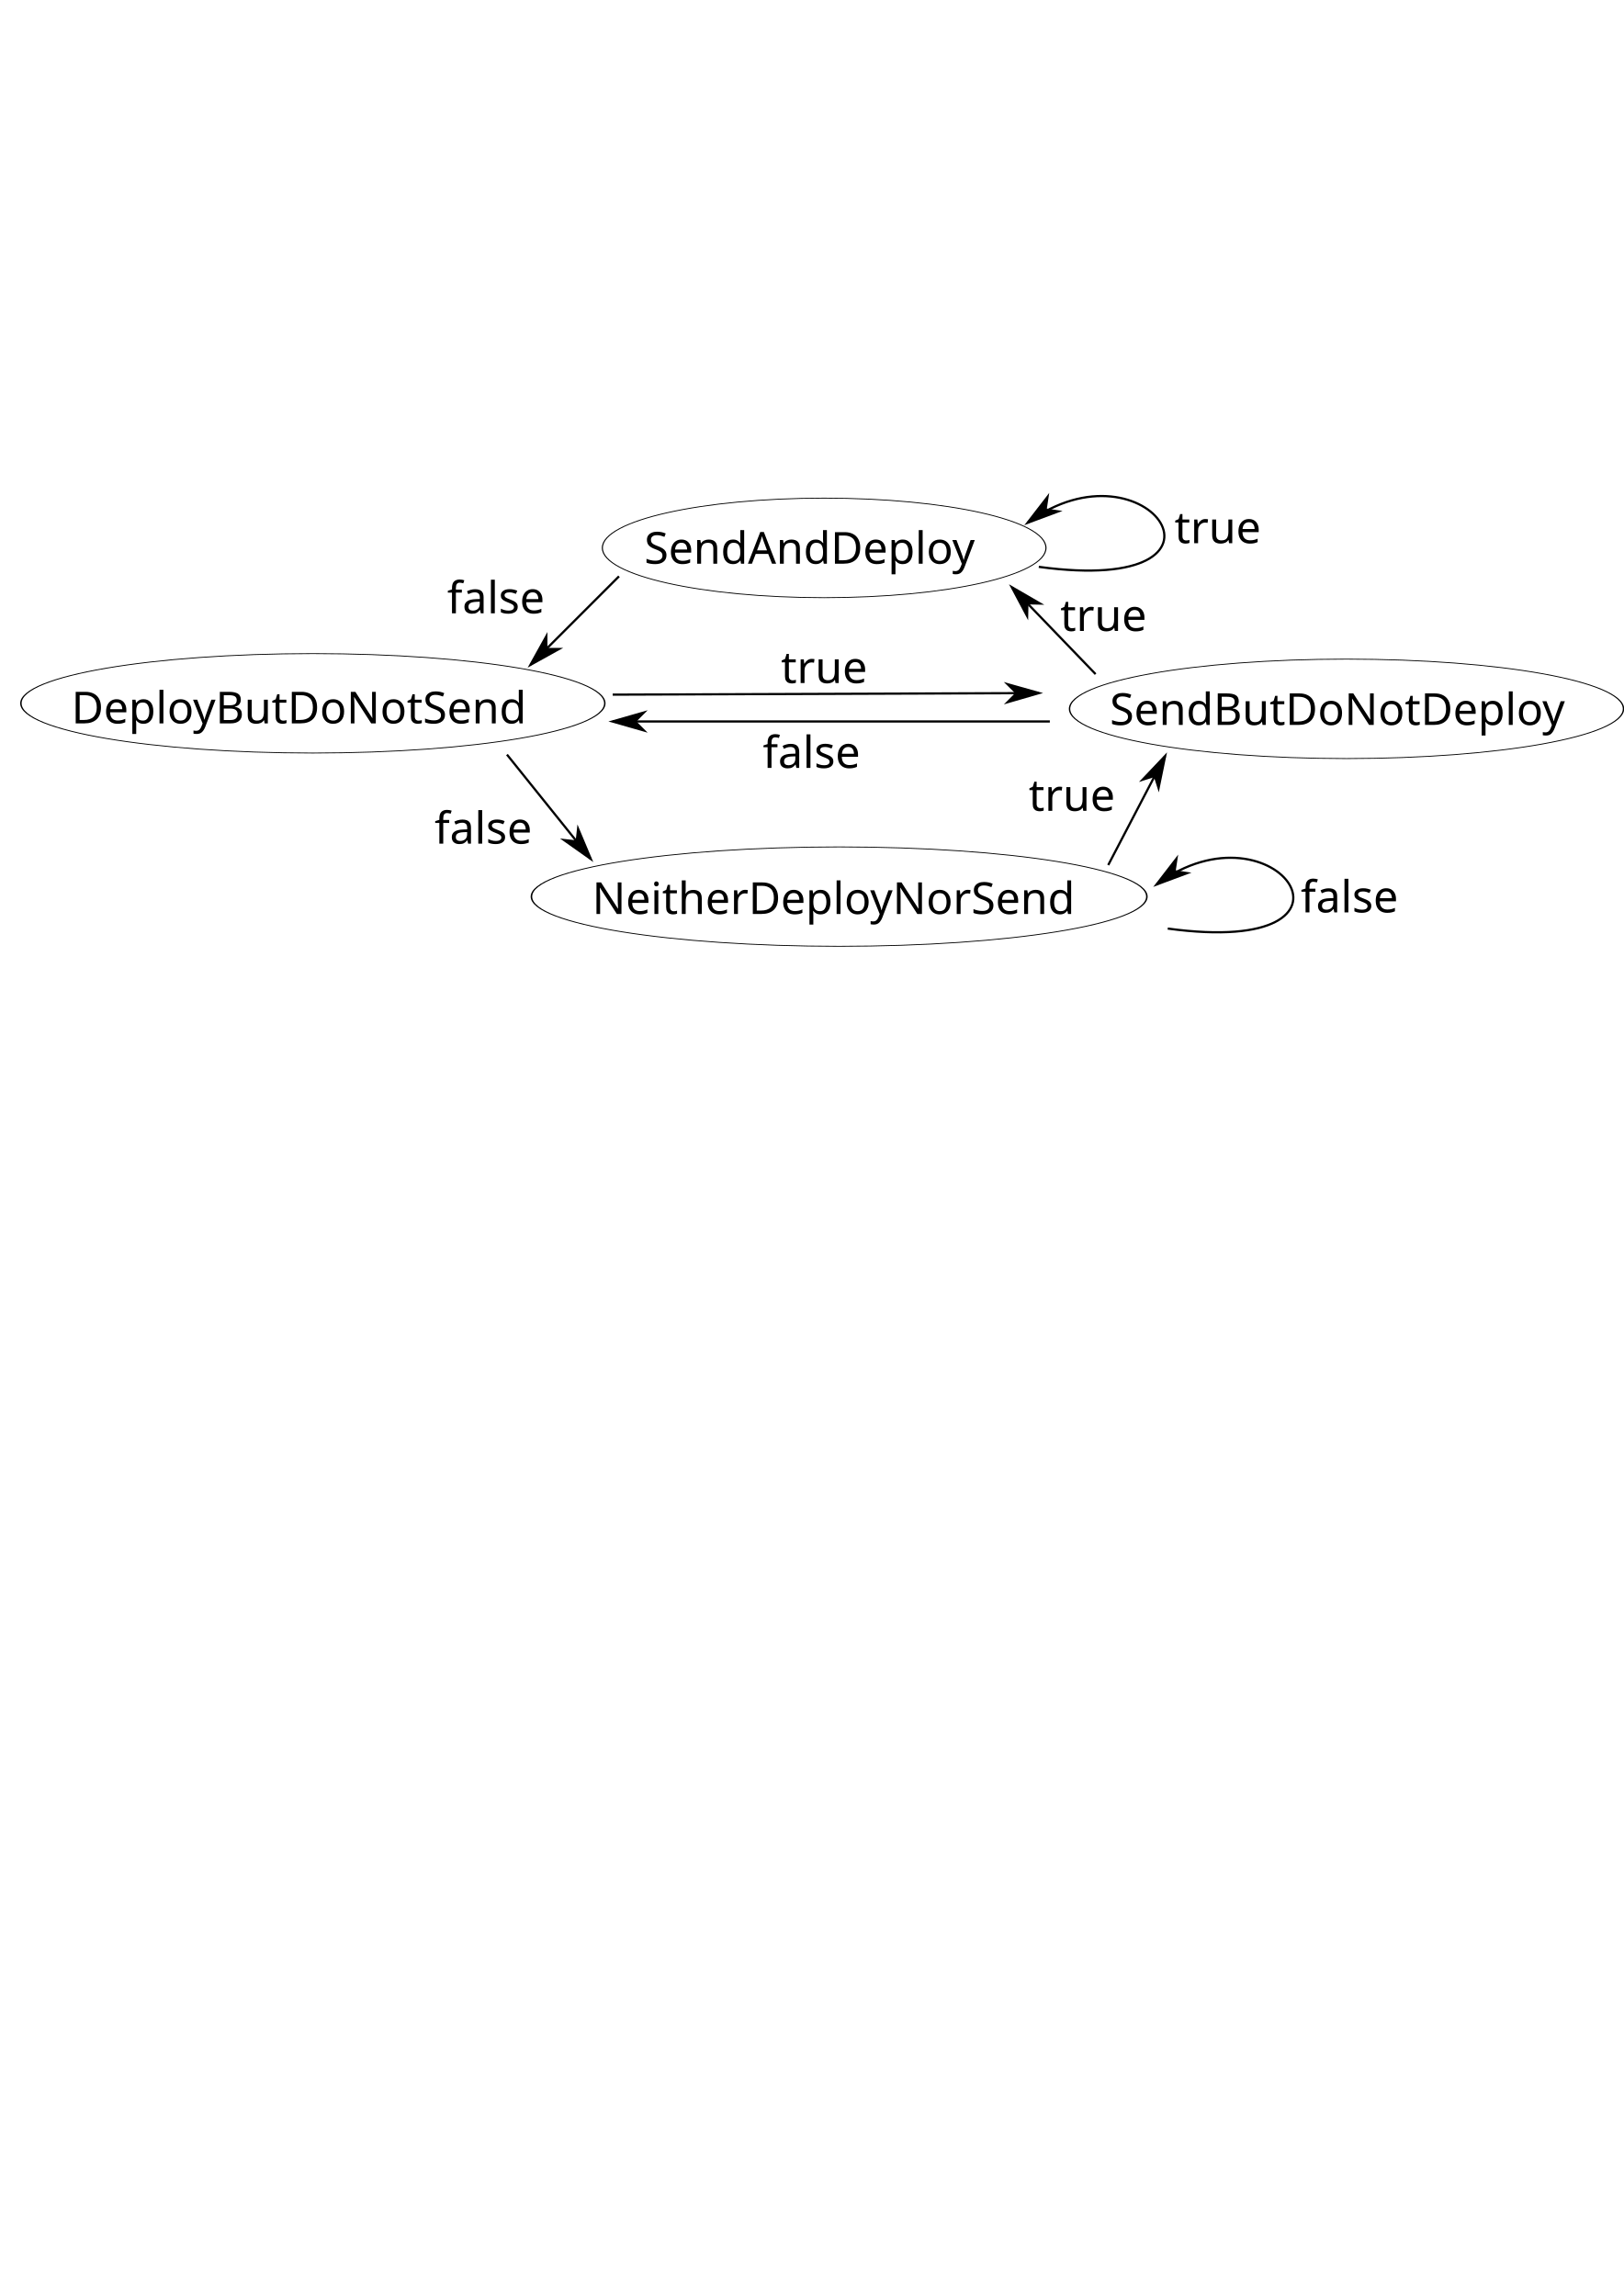
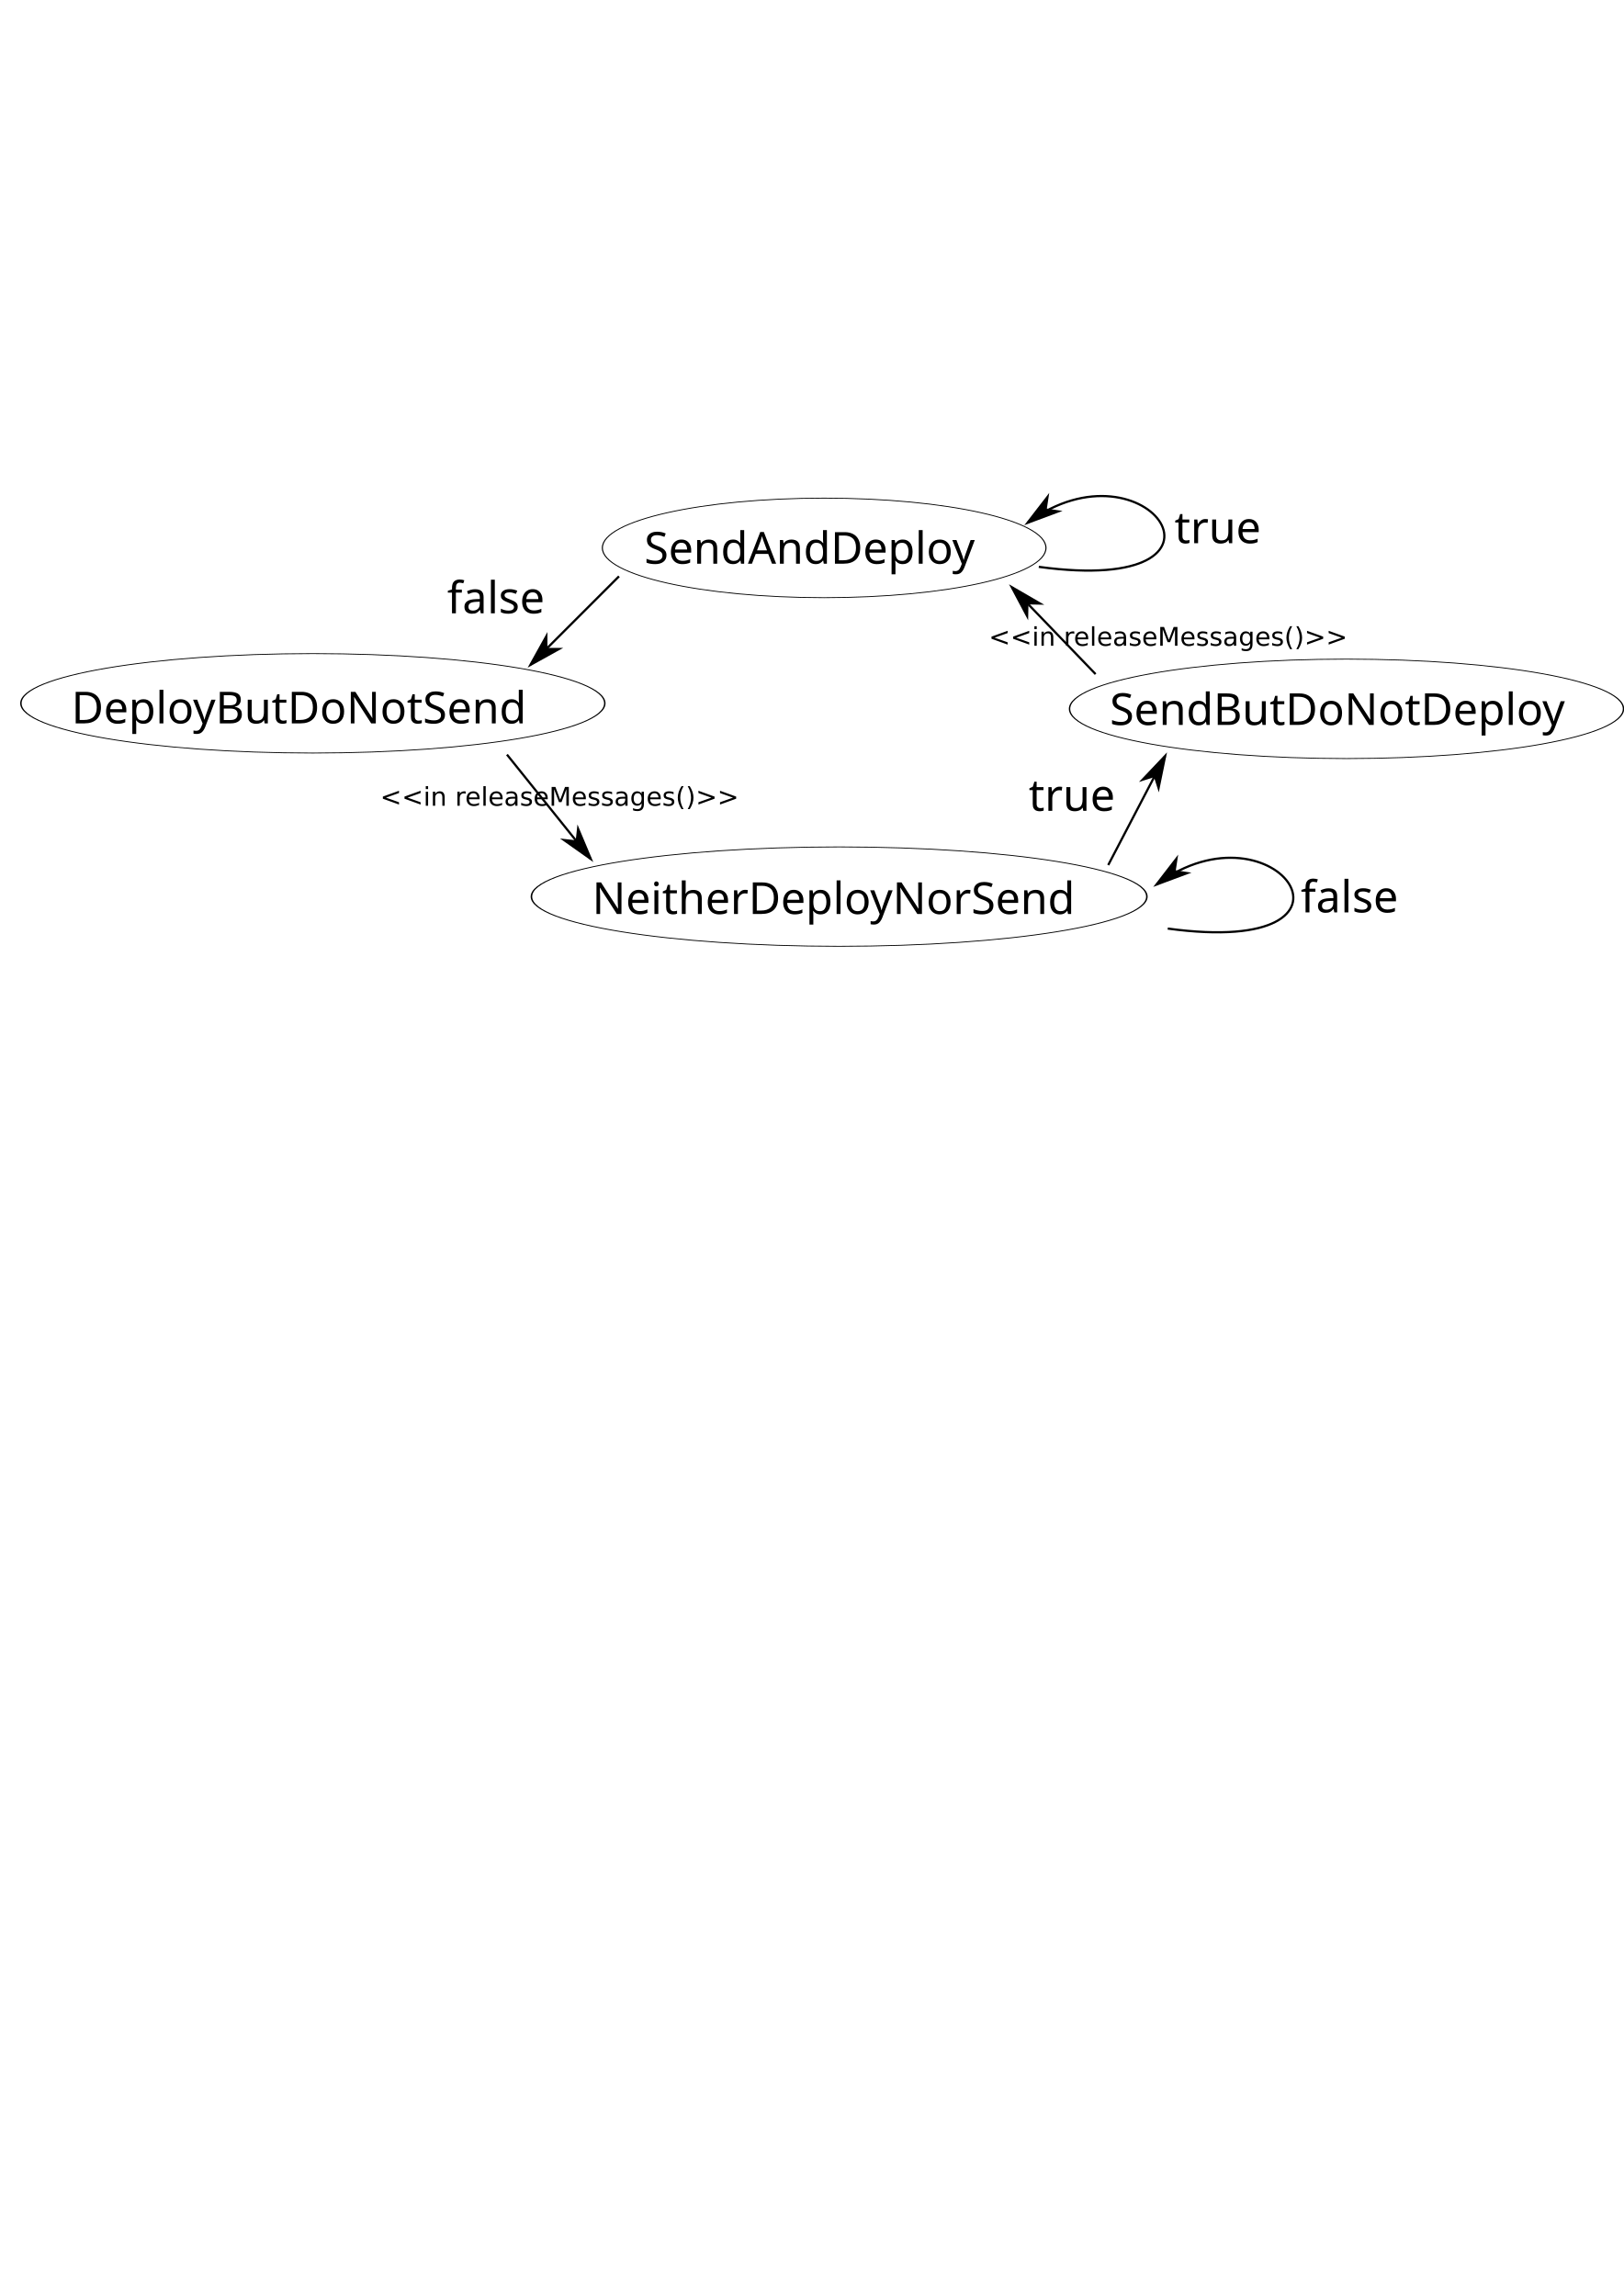
<svg xmlns="http://www.w3.org/2000/svg" width="744.094" height="1052.362" id="svg2" version="1.1">
  <defs id="defs4">
    <marker orient="auto" refY="0.0" refX="0.0" id="Arrow1Lend" style="overflow:visible;">
      <path id="path3841" d="M 0.0,0.0 L 5.0,-5.0 L -12.5,0.0 L 5.0,5.0 L 0.0,0.0 z " style="fill-rule:evenodd;stroke:#000000;stroke-width:1.0pt;" transform="scale(0.8) rotate(180) translate(12.5,0)" />
    </marker>
    <marker orient="auto" refY="0" refX="0" id="Arrow1Lend-4" style="overflow:visible">
      <path id="path3841-0" d="M 0,0 5,-5 -12.5,0 5,5 0,0 z" style="fill-rule:evenodd;stroke:#000000;stroke-width:1pt" transform="matrix(-0.8,0,0,-0.8,-10,0)" />
    </marker>
    <marker orient="auto" refY="0" refX="0" id="Arrow1Lend-0" style="overflow:visible">
      <path id="path3841-4" d="M 0,0 5,-5 -12.5,0 5,5 0,0 z" style="fill-rule:evenodd;stroke:#000000;stroke-width:1pt" transform="matrix(-0.8,0,0,-0.8,-10,0)" />
    </marker>
    <marker orient="auto" refY="0" refX="0" id="Arrow1Lend-8" style="overflow:visible">
      <path id="path3841-7" d="M 0,0 5,-5 -12.5,0 5,5 0,0 z" style="fill-rule:evenodd;stroke:#000000;stroke-width:1pt" transform="matrix(-0.8,0,0,-0.8,-10,0)" />
    </marker>
    <marker orient="auto" refY="0" refX="0" id="Arrow1Lend-2" style="overflow:visible">
      <path id="path3841-9" d="M 0,0 5,-5 -12.5,0 5,5 0,0 z" style="fill-rule:evenodd;stroke:#000000;stroke-width:1pt" transform="matrix(-0.8,0,0,-0.8,-10,0)" />
    </marker>
    <marker orient="auto" refY="0" refX="0" id="Arrow1Lend-9" style="overflow:visible">
      <path id="path3841-41" d="M 0,0 5,-5 -12.5,0 5,5 0,0 z" style="fill-rule:evenodd;stroke:#000000;stroke-width:1pt" transform="matrix(-0.8,0,0,-0.8,-10,0)" />
    </marker>
    <marker orient="auto" refY="0" refX="0" id="Arrow1Lend-7" style="overflow:visible">
      <path id="path3841-5" d="M 0,0 5,-5 -12.5,0 5,5 0,0 z" style="fill-rule:evenodd;stroke:#000000;stroke-width:1pt" transform="matrix(-0.8,0,0,-0.8,-10,0)" />
    </marker>
  </defs>
  <g id="layer1">
    <text xml:space="preserve" style="font-size:20.25px;font-style:normal;font-weight:normal;line-height:125%;letter-spacing:0px;word-spacing:0px;fill:#000000;fill-opacity:1;stroke:none;font-family:Sans" x="295.245" y="258.361" id="text2985">
      <tspan id="tspan2987" x="295.245" y="258.361">SendAndDeploy</tspan>
    </text>
    <text xml:space="preserve" style="font-size:20.25px;font-style:normal;font-weight:normal;line-height:125%;letter-spacing:0px;word-spacing:0px;fill:#000000;fill-opacity:1;stroke:none;font-family:Sans" x="32.724" y="331.549" id="text2989">
      <tspan id="tspan2991" x="32.724" y="331.549">DeployButDoNotSend</tspan>
    </text>
    <text xml:space="preserve" style="font-size:20.25px;font-style:normal;font-weight:normal;line-height:125%;letter-spacing:0px;word-spacing:0px;fill:#000000;fill-opacity:1;stroke:none;font-family:Sans" x="508.589" y="332.272" id="text2993">
      <tspan id="tspan2995" x="508.589" y="332.272">SendButDoNotDeploy</tspan>
    </text>
    <text xml:space="preserve" style="font-size:20.25px;font-style:normal;font-weight:normal;line-height:125%;letter-spacing:0px;word-spacing:0px;fill:#000000;fill-opacity:1;stroke:none;font-family:Sans" x="271.38" y="418.911" id="text2997">
      <tspan id="tspan2999" x="271.38" y="418.911">NeitherDeployNorSend</tspan>
    </text>
    <text xml:space="preserve" style="font-size:20.25px;font-style:normal;font-weight:normal;line-height:125%;letter-spacing:0px;word-spacing:0px;fill:#000000;fill-opacity:1;stroke:none;font-family:Sans" x="538.24" y="248.96" id="text3001">
      <tspan id="tspan3003" x="538.24" y="248.96">true</tspan>
    </text>
    <text xml:space="preserve" style="font-size:20.25px;font-style:normal;font-weight:normal;line-height:125%;letter-spacing:0px;word-spacing:0px;fill:#000000;fill-opacity:1;stroke:none;font-family:Sans" x="596.095" y="418.188" id="text3005">
      <tspan id="tspan3007" x="596.095" y="418.188">false</tspan>
    </text>
    <path style="fill:none;stroke:#000000" id="path3009" d="m 577.143,160.934 a 200.714,60 0 1 1 -401.429,0 200.714,60 0 1 1 401.429,0 z" transform="matrix(0.6665851,0,0,0.379705,-107.548,261.2569)" />
    <path style="fill:none;stroke:#000000" id="path3009-4" d="m 577.143,160.934 a 200.714,60 0 1 1 -401.429,0 200.714,60 0 1 1 401.429,0 z" transform="matrix(0.5064064,0,0,0.3802407,187.0639,189.9357)" />
    <path style="fill:none;stroke:#000000" id="path3009-40" d="m 577.143,160.934 a 200.714,60 0 1 1 -401.429,0 200.714,60 0 1 1 401.429,0 z" transform="matrix(0.6323879,0,0,0.3798134,379.0193,263.7707)" />
    <path style="fill:none;stroke:#000000" id="path3009-2" d="m 577.143,160.934 a 200.714,60 0 1 1 -401.429,0 200.714,60 0 1 1 401.429,0 z" transform="matrix(0.7025831,0,0,0.3795939,120.0877,349.8665)" />
    <path style="fill:none;stroke:#000000;stroke-width:1.012;stroke-linecap:butt;stroke-linejoin:miter;stroke-miterlimit:4;stroke-opacity:1;stroke-dasharray:none;marker-end:url(#Arrow1Lend)" d="m 283.674,264.147 -40.499,40.499" id="path3062" />
    <path style="fill:none;stroke:#000000;stroke-width:1.012;stroke-linecap:butt;stroke-linejoin:miter;stroke-miterlimit:4;stroke-opacity:1;stroke-dasharray:none;marker-end:url(#Arrow1Lend)" d="m 476.045,259.808 c 100.524,13.741 49.901,-60.749 -5.062,-20.25" id="path3064" />
    <path style="fill:none;stroke:#000000;stroke-width:1.012;stroke-linecap:butt;stroke-linejoin:miter;stroke-miterlimit:4;stroke-opacity:1;stroke-dasharray:none;marker-end:url(#Arrow1Lend)" d="m 232.327,345.868 38.329,47.731" id="path3062-6" />
    <path style="fill:none;stroke:#000000;stroke-width:1.012;stroke-linecap:butt;stroke-linejoin:miter;stroke-miterlimit:4;stroke-opacity:1;stroke-dasharray:none;marker-end:url(#Arrow1Lend)" d="m 507.865,396.492 26.035,-49.901" id="path3062-4" />
    <path style="fill:none;stroke:#000000;stroke-width:1.012;stroke-linecap:butt;stroke-linejoin:miter;stroke-miterlimit:4;stroke-opacity:1;stroke-dasharray:none;marker-end:url(#Arrow1Lend)" d="M 502.08,308.985 463.75,269.209" id="path3062-3" />
-     <path style="fill:none;stroke:#000000;stroke-width:1.012;stroke-linecap:butt;stroke-linejoin:miter;stroke-miterlimit:4;stroke-opacity:1;stroke-dasharray:none;marker-end:url(#Arrow1Lend)" d="m 481.107,330.681 -200.326,0" id="path3062-1" />
-     <path style="fill:none;stroke:#000000;stroke-width:1.012;stroke-linecap:butt;stroke-linejoin:miter;stroke-miterlimit:4;stroke-opacity:1;stroke-dasharray:none;marker-end:url(#Arrow1Lend)" d="m 280.781,318.387 195.263,-0.723" id="path3062-5" />
    <path style="fill:none;stroke:#000000;stroke-width:1.012;stroke-linecap:butt;stroke-linejoin:miter;stroke-miterlimit:4;stroke-opacity:1;stroke-dasharray:none;marker-end:url(#Arrow1Lend)" d="m 535.137,425.598 c 100.524,13.741 49.901,-60.749 -5.062,-20.25" id="path3064-8" />
    <text xml:space="preserve" style="font-size:20.25px;font-style:normal;font-weight:normal;line-height:125%;letter-spacing:0px;word-spacing:0px;fill:#000000;fill-opacity:1;stroke:none;font-family:Sans" x="204.932" y="281.097" id="text3005-5">
      <tspan id="tspan3007-2" x="204.932" y="281.097">false</tspan>
    </text>
-     <text xml:space="preserve" style="font-size:20.25px;font-style:normal;font-weight:normal;line-height:125%;letter-spacing:0px;word-spacing:0px;fill:#000000;fill-opacity:1;stroke:none;font-family:Sans" x="199.146" y="386.684" id="text3005-4">
-       <tspan id="tspan3007-1" x="199.146" y="386.684">false</tspan>
-     </text>
    <text xml:space="preserve" style="font-size:20.25px;font-style:normal;font-weight:normal;line-height:125%;letter-spacing:0px;word-spacing:0px;fill:#000000;fill-opacity:1;stroke:none;font-family:Sans" x="471.419" y="371.637" id="text3001-4">
      <tspan id="tspan3003-8" x="471.419" y="371.637">true</tspan>
    </text>
-     <text xml:space="preserve" style="font-size:20.25px;font-style:normal;font-weight:normal;line-height:125%;letter-spacing:0px;word-spacing:0px;fill:#000000;fill-opacity:1;stroke:none;font-family:Sans" x="485.883" y="289.192" id="text3001-8">
-       <tspan id="tspan3003-3" x="485.883" y="289.192">true</tspan>
+     <text xml:space="preserve" style="font-size:40px;font-style:normal;font-weight:normal;fill:#000000;fill-opacity:1;stroke:none;font-family:Bitstream Vera Sans" x="196.98" y="379.096" id="text2863">
+       <tspan id="tspan2865" x="196.98" y="379.096" />
    </text>
-     <text xml:space="preserve" style="font-size:20.25px;font-style:normal;font-weight:normal;line-height:125%;letter-spacing:0px;word-spacing:0px;fill:#000000;fill-opacity:1;stroke:none;font-family:Sans" x="357.877" y="313.058" id="text3001-42">
-       <tspan id="tspan3003-5" x="357.877" y="313.058">true</tspan>
+     <text xml:space="preserve" style="font-size:11.818px;font-style:normal;font-weight:normal;fill:#000000;fill-opacity:1;stroke:none;font-family:Bitstream Vera Sans" x="174.207" y="369.3" id="text2867">
+       <tspan id="tspan2869" x="174.207" y="369.3">&lt;&lt;in releaseMessages()&gt;&gt;</tspan>
    </text>
-     <text xml:space="preserve" style="font-size:20.25px;font-style:normal;font-weight:normal;line-height:125%;letter-spacing:0px;word-spacing:0px;fill:#000000;fill-opacity:1;stroke:none;font-family:Sans" x="349.571" y="351.971" id="text3005-5-6">
-       <tspan id="tspan3007-2-9" x="349.571" y="351.971">false</tspan>
+     <text xml:space="preserve" style="font-size:11.818px;font-style:normal;font-weight:normal;fill:#000000;fill-opacity:1;stroke:none;font-family:Bitstream Vera Sans" x="453.12" y="295.988" id="text2867-3">
+       <tspan id="tspan2869-9" x="453.12" y="295.988">&lt;&lt;in releaseMessages()&gt;&gt;</tspan>
    </text>
  </g>
</svg>
